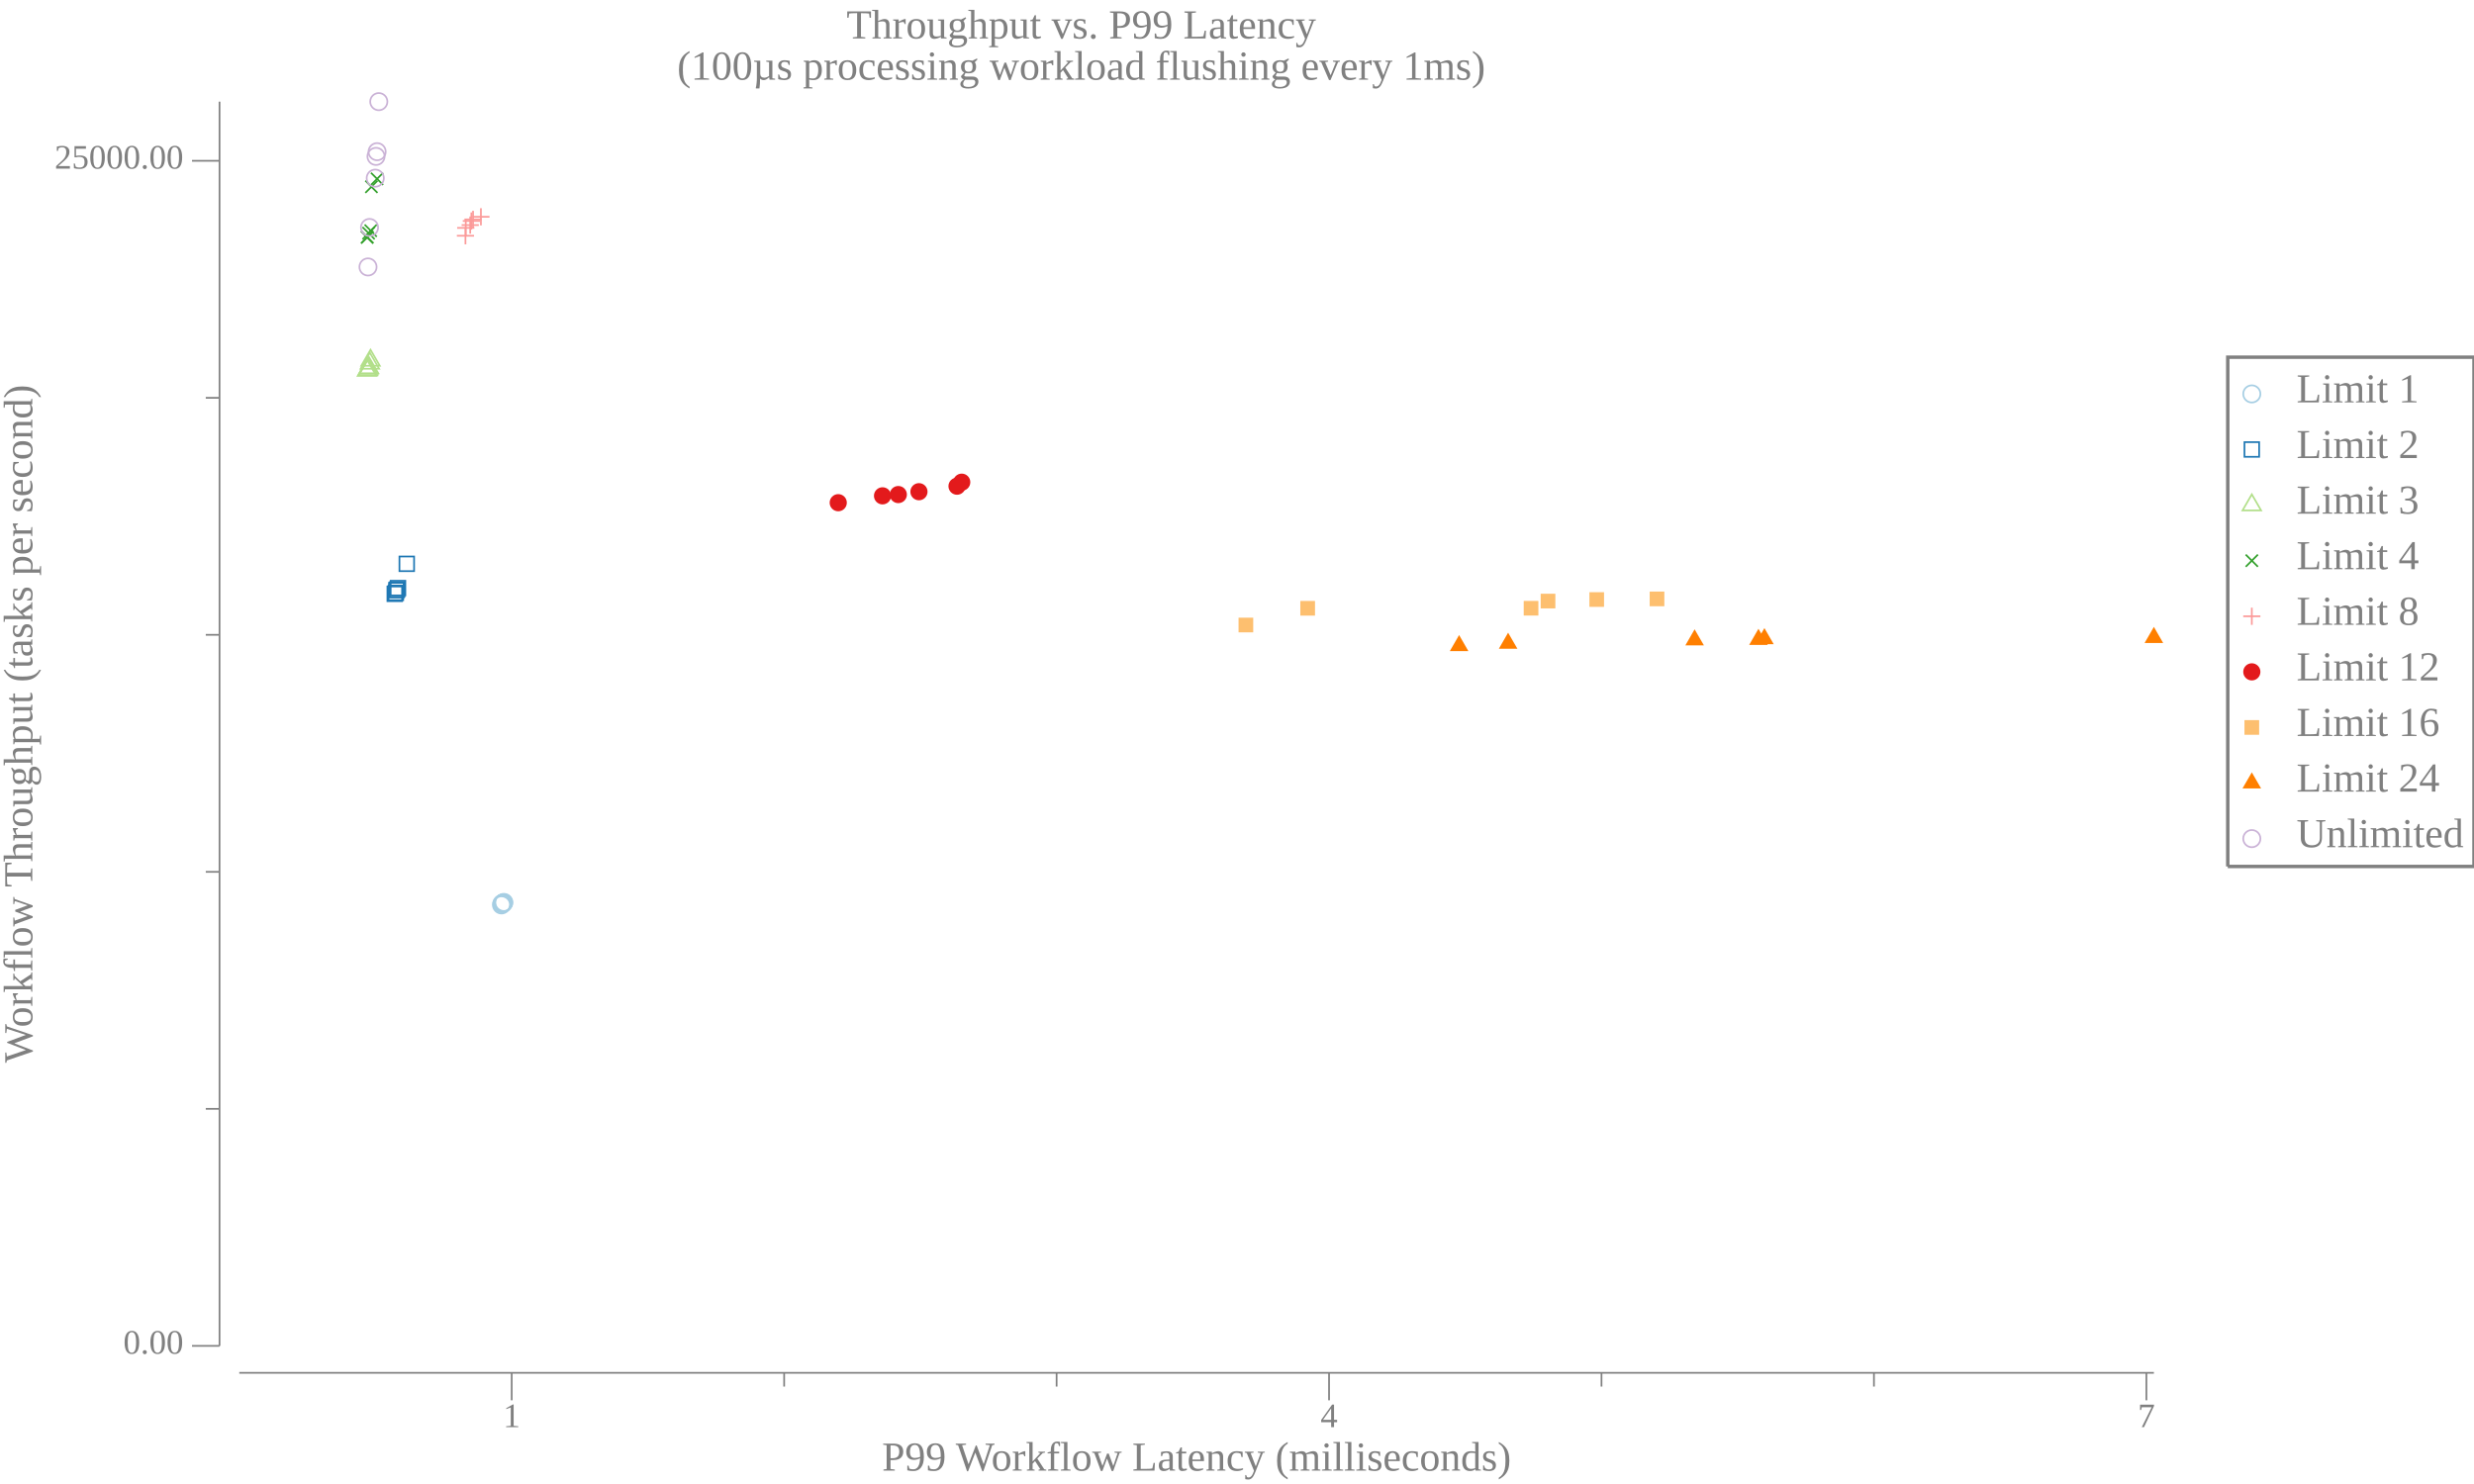
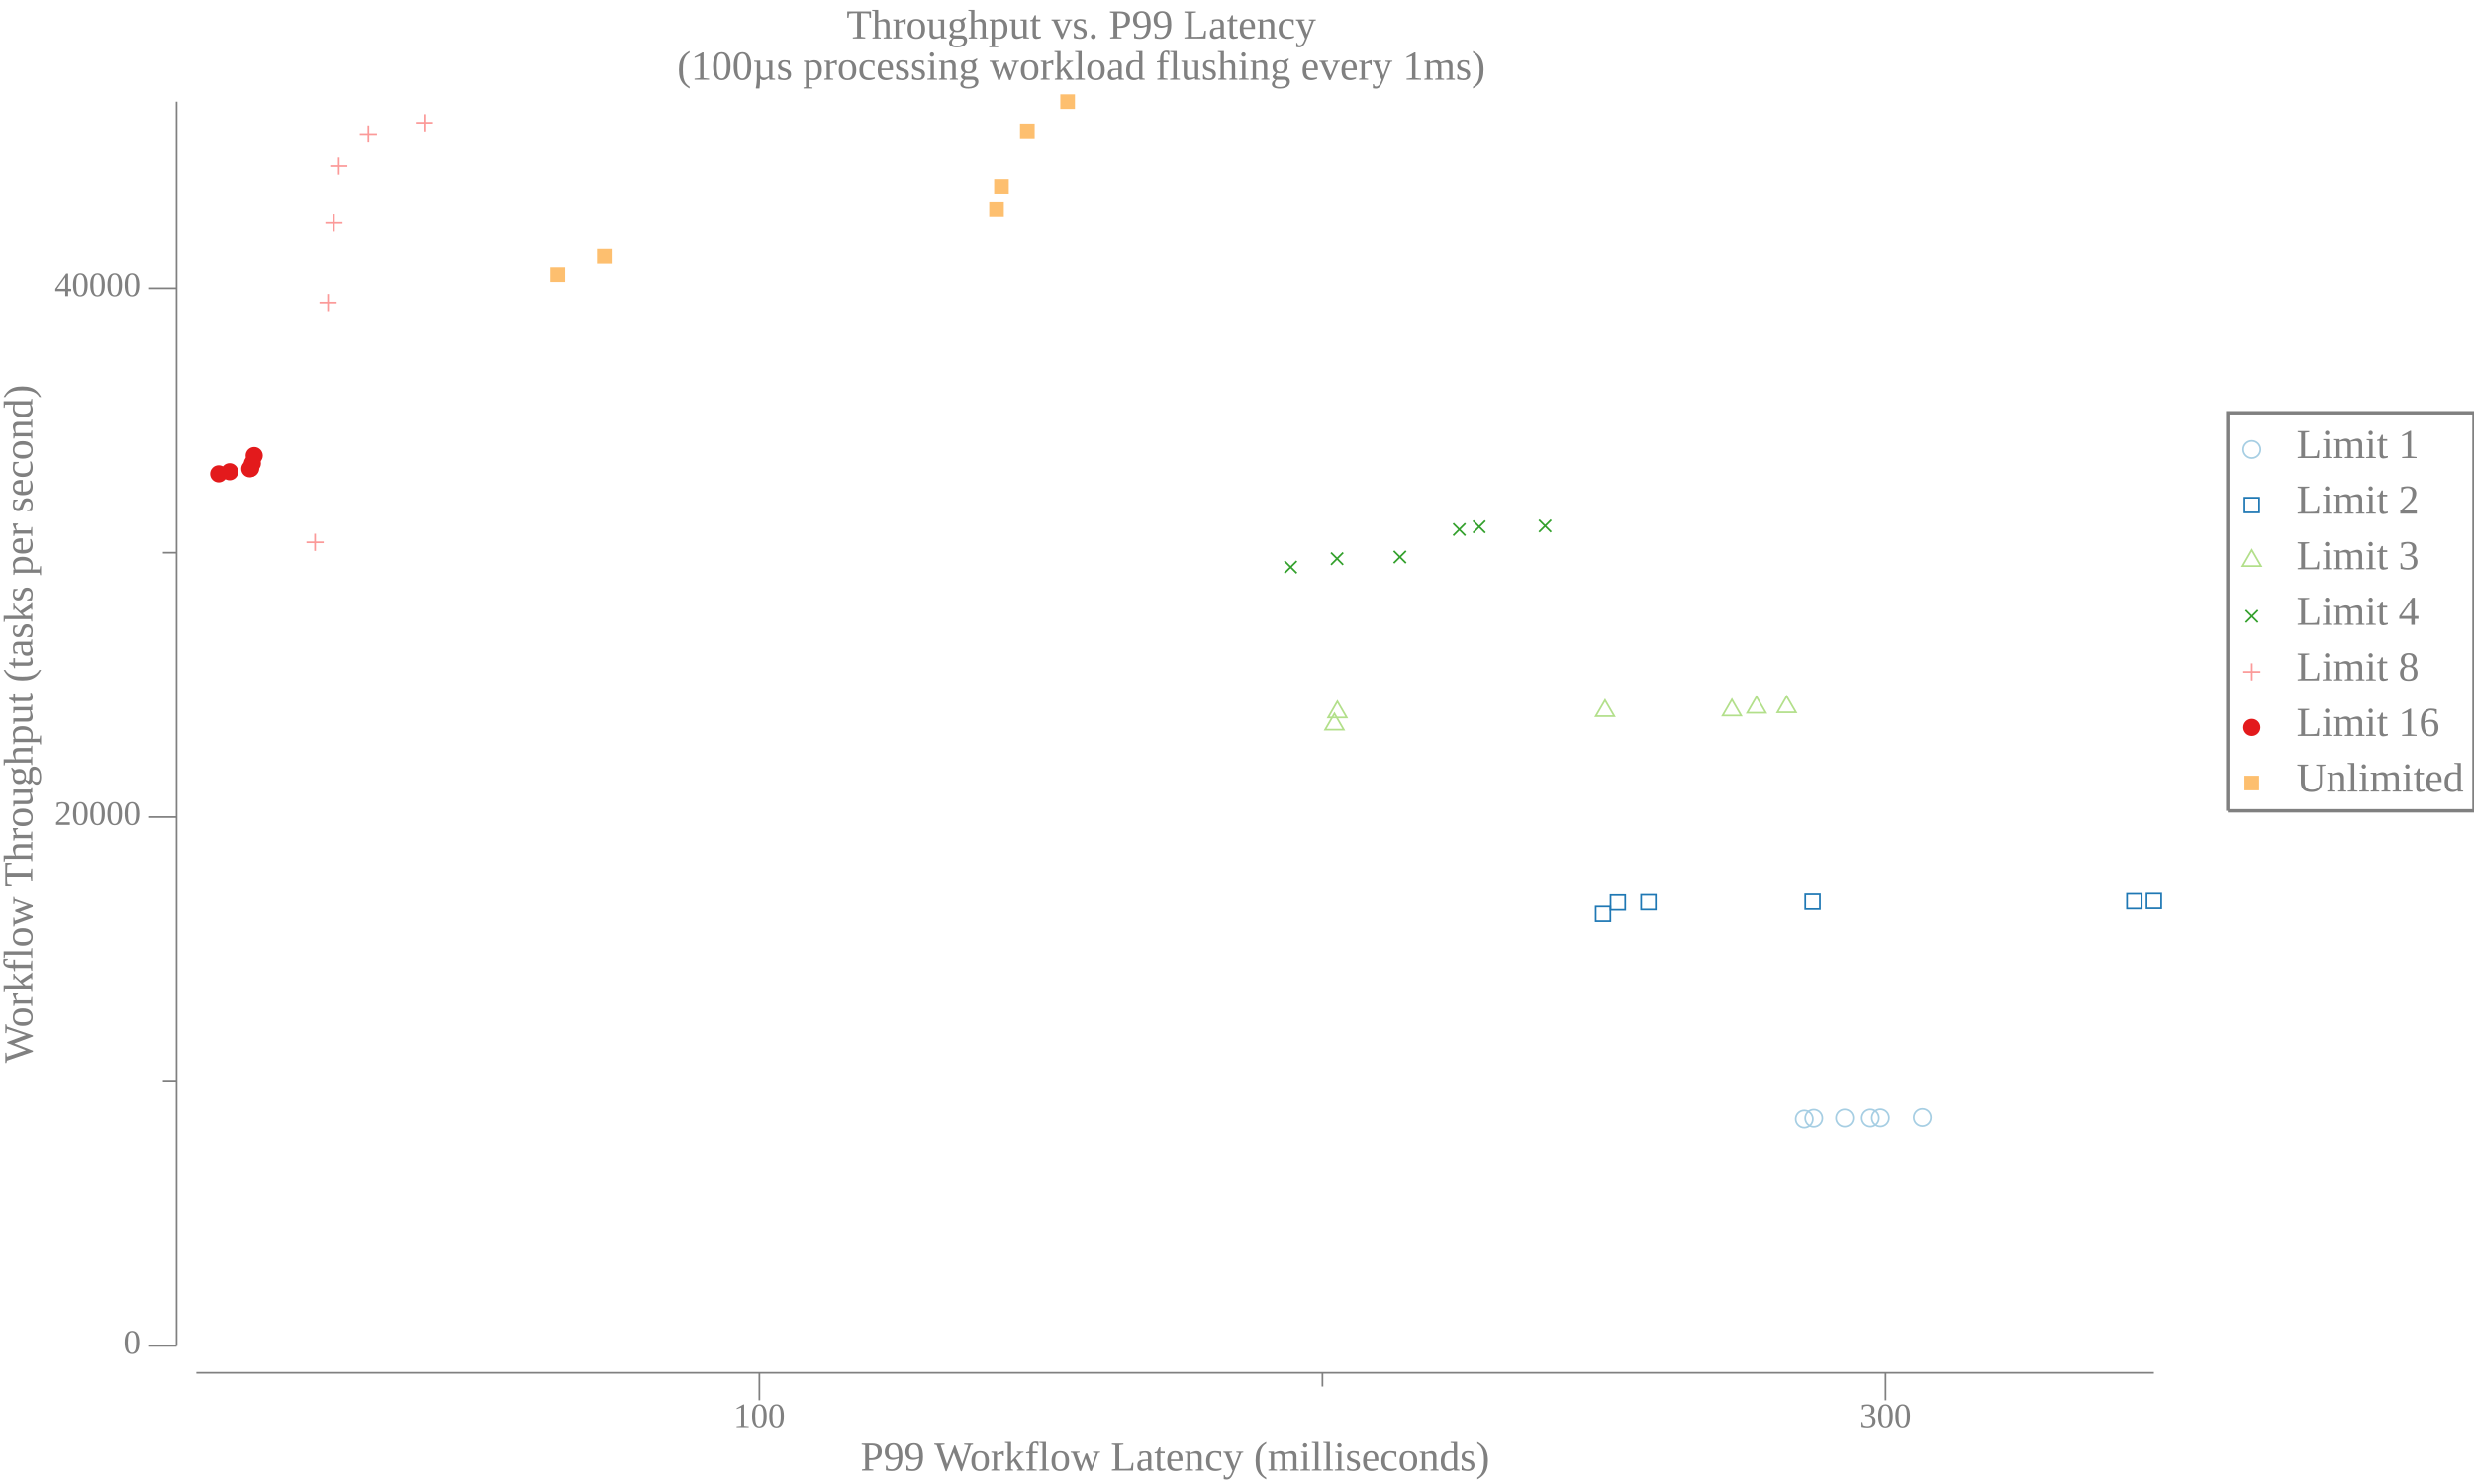
<svg xmlns="http://www.w3.org/2000/svg" width="720pt" height="432pt" viewBox="0 0 720 432">
  <g transform="scale(1, -1) translate(0, -432)">
-     <path d="M657.84,317.33A2.5,2.5 0 1 1 652.84,317.33A2.5,2.5 0 1 1 657.84,317.33Z" style="fill:none;stroke:#A6CEE3;stroke-width:0.5" />
-     <text x="668.34" y="-314.85" transform="scale(1, -1)" style="font-family:Liberation Serif;font-variant:normal;font-weight:normal;font-style:normal;font-size:12px;fill:#808080">Limit 1</text>
-     <path d="M653.2,299.02L657.47,299.02L657.47,303.29L653.2,303.29Z" style="fill:none;stroke:#1F78B4;stroke-width:0.5" />
-     <text x="668.34" y="-298.66" transform="scale(1, -1)" style="font-family:Liberation Serif;font-variant:normal;font-weight:normal;font-style:normal;font-size:12px;fill:#808080">Limit 2</text>
-     <path d="M655.34,288.09L652.63,283.41L658.04,283.41Z" style="fill:none;stroke:#B2DF8A;stroke-width:0.5" />
-     <text x="668.34" y="-282.48" transform="scale(1, -1)" style="font-family:Liberation Serif;font-variant:normal;font-weight:normal;font-style:normal;font-size:12px;fill:#808080">Limit 3</text>
-     <path d="M653.57,267.02L657.11,270.55" style="fill:none;stroke:#33A02C;stroke-width:0.5" />
-     <path d="M653.57,270.55L657.11,267.02" style="fill:none;stroke:#33A02C;stroke-width:0.5" />
-     <text x="668.34" y="-266.3" transform="scale(1, -1)" style="font-family:Liberation Serif;font-variant:normal;font-weight:normal;font-style:normal;font-size:12px;fill:#808080">Limit 4</text>
-     <path d="M655.34,255.1L655.34,250.1" style="fill:none;stroke:#FB9A99;stroke-width:0.5" />
-     <path d="M652.84,252.6L657.84,252.6" style="fill:none;stroke:#FB9A99;stroke-width:0.5" />
-     <text x="668.34" y="-250.11" transform="scale(1, -1)" style="font-family:Liberation Serif;font-variant:normal;font-weight:normal;font-style:normal;font-size:12px;fill:#808080">Limit 8</text>
-     <path d="M657.84,236.42A2.5,2.5 0 1 1 652.84,236.42A2.5,2.5 0 1 1 657.84,236.42Z" style="fill:#E31A1C" />
-     <text x="668.34" y="-233.93" transform="scale(1, -1)" style="font-family:Liberation Serif;font-variant:normal;font-weight:normal;font-style:normal;font-size:12px;fill:#808080">Limit 12</text>
-     <path d="M653.2,218.1L657.47,218.1L657.47,222.37L653.2,222.37Z" style="fill:#FDBF6F" />
+     <path d="M657.84,301.15A2.5,2.5 0 1 1 652.84,301.15A2.5,2.5 0 1 1 657.84,301.15Z" style="fill:none;stroke:#A6CEE3;stroke-width:0.5" />
+     <text x="668.34" y="-298.66" transform="scale(1, -1)" style="font-family:Liberation Serif;font-variant:normal;font-weight:normal;font-style:normal;font-size:12px;fill:#808080">Limit 1</text>
+     <path d="M653.2,282.83L657.47,282.83L657.47,287.1L653.2,287.1Z" style="fill:none;stroke:#1F78B4;stroke-width:0.5" />
+     <text x="668.34" y="-282.48" transform="scale(1, -1)" style="font-family:Liberation Serif;font-variant:normal;font-weight:normal;font-style:normal;font-size:12px;fill:#808080">Limit 2</text>
+     <path d="M655.34,271.91L652.63,267.22L658.04,267.22Z" style="fill:none;stroke:#B2DF8A;stroke-width:0.5" />
+     <text x="668.34" y="-266.3" transform="scale(1, -1)" style="font-family:Liberation Serif;font-variant:normal;font-weight:normal;font-style:normal;font-size:12px;fill:#808080">Limit 3</text>
+     <path d="M653.57,250.83L657.11,254.37" style="fill:none;stroke:#33A02C;stroke-width:0.5" />
+     <path d="M653.57,254.37L657.11,250.83" style="fill:none;stroke:#33A02C;stroke-width:0.5" />
+     <text x="668.34" y="-250.11" transform="scale(1, -1)" style="font-family:Liberation Serif;font-variant:normal;font-weight:normal;font-style:normal;font-size:12px;fill:#808080">Limit 4</text>
+     <path d="M655.34,238.92L655.34,233.92" style="fill:none;stroke:#FB9A99;stroke-width:0.5" />
+     <path d="M652.84,236.42L657.84,236.42" style="fill:none;stroke:#FB9A99;stroke-width:0.5" />
+     <text x="668.34" y="-233.93" transform="scale(1, -1)" style="font-family:Liberation Serif;font-variant:normal;font-weight:normal;font-style:normal;font-size:12px;fill:#808080">Limit 8</text>
+     <path d="M657.84,220.23A2.5,2.5 0 1 1 652.84,220.23A2.5,2.5 0 1 1 657.84,220.23Z" style="fill:#E31A1C" />
    <text x="668.34" y="-217.75" transform="scale(1, -1)" style="font-family:Liberation Serif;font-variant:normal;font-weight:normal;font-style:normal;font-size:12px;fill:#808080">Limit 16</text>
-     <path d="M655.34,207.17L652.63,202.49L658.04,202.49Z" style="fill:#FF7F00" />
-     <text x="668.34" y="-201.56" transform="scale(1, -1)" style="font-family:Liberation Serif;font-variant:normal;font-weight:normal;font-style:normal;font-size:12px;fill:#808080">Limit 24</text>
-     <path d="M657.84,187.87A2.5,2.5 0 1 1 652.84,187.87A2.5,2.5 0 1 1 657.84,187.87Z" style="fill:none;stroke:#CAB2D6;stroke-width:0.5" />
-     <text x="668.34" y="-185.38" transform="scale(1, -1)" style="font-family:Liberation Serif;font-variant:normal;font-weight:normal;font-style:normal;font-size:12px;fill:#808080">Unlimited</text>
-     <path d="M648.34,179.77L648.34,328.02L720,328.02L720,179.77L648.34,179.77" style="fill:none;stroke:#808080" />
+     <path d="M653.2,201.92L657.47,201.92L657.47,206.18L653.2,206.18Z" style="fill:#FDBF6F" />
+     <text x="668.34" y="-201.56" transform="scale(1, -1)" style="font-family:Liberation Serif;font-variant:normal;font-weight:normal;font-style:normal;font-size:12px;fill:#808080">Unlimited</text>
+     <path d="M648.34,195.96L648.34,311.84L720,311.84L720,195.96L648.34,195.96" style="fill:none;stroke:#808080" />
    <path d="M0,0L629.34,0L629.34,432L0,432Z" style="fill:#-8000000000000000-8000000000000000-8000000000000000;fill-opacity:0" />
    <text x="246.35" y="-420.81" transform="scale(1, -1)" style="font-family:Liberation Serif;font-variant:normal;font-weight:normal;font-style:normal;font-size:12px;fill:#808080">Throughput vs. P99 Latency</text>
    <text x="197.07" y="-408.81" transform="scale(1, -1)" style="font-family:Liberation Serif;font-variant:normal;font-weight:normal;font-style:normal;font-size:12px;fill:#808080">(100µs processing workload flushing every 1ms)</text>
-     <text x="256.68" y="-3.902" transform="scale(1, -1)" style="font-family:Liberation Serif;font-variant:normal;font-weight:normal;font-style:normal;font-size:12px;fill:#808080">P99 Workflow Latency (milliseconds)</text>
-     <text x="146.42" y="-16.541" transform="scale(1, -1)" style="font-family:Liberation Serif;font-variant:normal;font-weight:normal;font-style:normal;font-size:10px;fill:#808080">1</text>
-     <text x="384.29" y="-16.541" transform="scale(1, -1)" style="font-family:Liberation Serif;font-variant:normal;font-weight:normal;font-style:normal;font-size:10px;fill:#808080">4</text>
-     <text x="622.16" y="-16.541" transform="scale(1, -1)" style="font-family:Liberation Serif;font-variant:normal;font-weight:normal;font-style:normal;font-size:10px;fill:#808080">7</text>
-     <path d="M148.92,24.363L148.92,32.363" style="fill:none;stroke:#808080;stroke-width:0.5" />
-     <path d="M386.79,24.363L386.79,32.363" style="fill:none;stroke:#808080;stroke-width:0.5" />
-     <path d="M624.66,24.363L624.66,32.363" style="fill:none;stroke:#808080;stroke-width:0.5" />
-     <path d="M228.21,28.363L228.21,32.363" style="fill:none;stroke:#808080;stroke-width:0.5" />
-     <path d="M307.5,28.363L307.5,32.363" style="fill:none;stroke:#808080;stroke-width:0.5" />
-     <path d="M466.08,28.363L466.08,32.363" style="fill:none;stroke:#808080;stroke-width:0.5" />
-     <path d="M545.37,28.363L545.37,32.363" style="fill:none;stroke:#808080;stroke-width:0.5" />
-     <path d="M69.635,32.363L626.84,32.363" style="fill:none;stroke:#808080;stroke-width:0.5" />
+     <text x="250.43" y="-3.902" transform="scale(1, -1)" style="font-family:Liberation Serif;font-variant:normal;font-weight:normal;font-style:normal;font-size:12px;fill:#808080">P99 Workflow Latency (milliseconds)</text>
+     <text x="213.5" y="-16.541" transform="scale(1, -1)" style="font-family:Liberation Serif;font-variant:normal;font-weight:normal;font-style:normal;font-size:10px;fill:#808080">100</text>
+     <text x="541.24" y="-16.541" transform="scale(1, -1)" style="font-family:Liberation Serif;font-variant:normal;font-weight:normal;font-style:normal;font-size:10px;fill:#808080">300</text>
+     <path d="M221,24.363L221,32.363" style="fill:none;stroke:#808080;stroke-width:0.5" />
+     <path d="M548.74,24.363L548.74,32.363" style="fill:none;stroke:#808080;stroke-width:0.5" />
+     <path d="M384.87,28.363L384.87,32.363" style="fill:none;stroke:#808080;stroke-width:0.5" />
+     <path d="M57.135,32.363L626.84,32.363" style="fill:none;stroke:#808080;stroke-width:0.5" />
    <g transform="rotate(90)">
      <text x="122.59" y="9.387" transform="scale(1, -1)" style="font-family:Liberation Serif;font-variant:normal;font-weight:normal;font-style:normal;font-size:12px;fill:#808080">Workflow Throughput (tasks per second)</text>
    </g>
-     <text x="35.885" y="-37.924" transform="scale(1, -1)" style="font-family:Liberation Serif;font-variant:normal;font-weight:normal;font-style:normal;font-size:10px;fill:#808080">0.00</text>
-     <text x="15.885" y="-382.91" transform="scale(1, -1)" style="font-family:Liberation Serif;font-variant:normal;font-weight:normal;font-style:normal;font-size:10px;fill:#808080">25000.00</text>
-     <path d="M55.885,40.209L63.885,40.209" style="fill:none;stroke:#808080;stroke-width:0.5" />
-     <path d="M55.885,385.19L63.885,385.19" style="fill:none;stroke:#808080;stroke-width:0.5" />
-     <path d="M59.885,109.21L63.885,109.21" style="fill:none;stroke:#808080;stroke-width:0.5" />
-     <path d="M59.885,178.2L63.885,178.2" style="fill:none;stroke:#808080;stroke-width:0.5" />
-     <path d="M59.885,247.2L63.885,247.2" style="fill:none;stroke:#808080;stroke-width:0.5" />
-     <path d="M59.885,316.19L63.885,316.19" style="fill:none;stroke:#808080;stroke-width:0.5" />
-     <path d="M63.885,40.209L63.885,402.41" style="fill:none;stroke:#808080;stroke-width:0.5" />
-     <path d="M148.45,168.57A2.5,2.5 0 1 1 143.45,168.57A2.5,2.5 0 1 1 148.45,168.57Z" style="fill:none;stroke:#A6CEE3;stroke-width:0.5" />
-     <path d="M148.55,168.93A2.5,2.5 0 1 1 143.55,168.93A2.5,2.5 0 1 1 148.55,168.93Z" style="fill:none;stroke:#A6CEE3;stroke-width:0.5" />
-     <path d="M148.77,169A2.5,2.5 0 1 1 143.77,169A2.5,2.5 0 1 1 148.77,169Z" style="fill:none;stroke:#A6CEE3;stroke-width:0.5" />
-     <path d="M148.91,169.05A2.5,2.5 0 1 1 143.91,169.05A2.5,2.5 0 1 1 148.91,169.05Z" style="fill:none;stroke:#A6CEE3;stroke-width:0.5" />
-     <path d="M149.04,169.18A2.5,2.5 0 1 1 144.04,169.18A2.5,2.5 0 1 1 149.04,169.18Z" style="fill:none;stroke:#A6CEE3;stroke-width:0.5" />
-     <path d="M149.14,169.3A2.5,2.5 0 1 1 144.14,169.3A2.5,2.5 0 1 1 149.14,169.3Z" style="fill:none;stroke:#A6CEE3;stroke-width:0.5" />
-     <path d="M112.75,257L117.02,257L117.02,261.27L112.75,261.27Z" style="fill:none;stroke:#1F78B4;stroke-width:0.5" />
-     <path d="M113.07,257.29L117.34,257.29L117.34,261.56L113.07,261.56Z" style="fill:none;stroke:#1F78B4;stroke-width:0.5" />
-     <path d="M113.21,258.08L117.47,258.08L117.47,262.34L113.21,262.34Z" style="fill:none;stroke:#1F78B4;stroke-width:0.5" />
-     <path d="M113.42,258.24L117.69,258.24L117.69,262.51L113.42,262.51Z" style="fill:none;stroke:#1F78B4;stroke-width:0.5" />
-     <path d="M113.69,258.67L117.96,258.67L117.96,262.94L113.69,262.94Z" style="fill:none;stroke:#1F78B4;stroke-width:0.5" />
-     <path d="M116.25,265.74L120.51,265.74L120.51,270L116.25,270Z" style="fill:none;stroke:#1F78B4;stroke-width:0.5" />
-     <path d="M106.81,327.25L104.1,322.57L109.52,322.57Z" style="fill:none;stroke:#B2DF8A;stroke-width:0.5" />
-     <path d="M107.11,327.46L104.4,322.77L109.81,322.77Z" style="fill:none;stroke:#B2DF8A;stroke-width:0.5" />
-     <path d="M107.2,327.87L104.5,323.19L109.91,323.19Z" style="fill:none;stroke:#B2DF8A;stroke-width:0.5" />
-     <path d="M107.4,328.01L104.69,323.33L110.1,323.33Z" style="fill:none;stroke:#B2DF8A;stroke-width:0.5" />
-     <path d="M107.64,329.34L104.93,324.65L110.34,324.65Z" style="fill:none;stroke:#B2DF8A;stroke-width:0.5" />
-     <path d="M107.83,330.19L105.13,325.51L110.54,325.51Z" style="fill:none;stroke:#B2DF8A;stroke-width:0.5" />
-     <path d="M105.08,361.12L108.61,364.66" style="fill:none;stroke:#33A02C;stroke-width:0.5" />
-     <path d="M105.08,364.66L108.61,361.12" style="fill:none;stroke:#33A02C;stroke-width:0.5" />
-     <path d="M105.12,361.22L108.66,364.76" style="fill:none;stroke:#33A02C;stroke-width:0.5" />
-     <path d="M105.12,364.76L108.66,361.22" style="fill:none;stroke:#33A02C;stroke-width:0.5" />
-     <path d="M105.5,362.35L109.04,365.89" style="fill:none;stroke:#33A02C;stroke-width:0.5" />
-     <path d="M105.5,365.89L109.04,362.35" style="fill:none;stroke:#33A02C;stroke-width:0.5" />
-     <path d="M106.12,363.08L109.65,366.62" style="fill:none;stroke:#33A02C;stroke-width:0.5" />
-     <path d="M106.12,366.62L109.65,363.08" style="fill:none;stroke:#33A02C;stroke-width:0.5" />
-     <path d="M106.33,375.86L109.86,379.4" style="fill:none;stroke:#33A02C;stroke-width:0.5" />
-     <path d="M106.33,379.4L109.86,375.86" style="fill:none;stroke:#33A02C;stroke-width:0.5" />
-     <path d="M107.97,378.17L111.5,381.7" style="fill:none;stroke:#33A02C;stroke-width:0.5" />
-     <path d="M107.97,381.7L111.5,378.17" style="fill:none;stroke:#33A02C;stroke-width:0.5" />
-     <path d="M135.46,365.87L135.46,360.87" style="fill:none;stroke:#FB9A99;stroke-width:0.5" />
-     <path d="M132.96,363.37L137.96,363.37" style="fill:none;stroke:#FB9A99;stroke-width:0.5" />
-     <path d="M135.55,368.16L135.55,363.16" style="fill:none;stroke:#FB9A99;stroke-width:0.5" />
-     <path d="M133.05,365.66L138.05,365.66" style="fill:none;stroke:#FB9A99;stroke-width:0.5" />
-     <path d="M136.85,368.98L136.85,363.98" style="fill:none;stroke:#FB9A99;stroke-width:0.5" />
-     <path d="M134.35,366.48L139.35,366.48" style="fill:none;stroke:#FB9A99;stroke-width:0.5" />
-     <path d="M137.18,370.17L137.18,365.17" style="fill:none;stroke:#FB9A99;stroke-width:0.5" />
-     <path d="M134.68,367.67L139.68,367.67" style="fill:none;stroke:#FB9A99;stroke-width:0.5" />
-     <path d="M137.67,370.63L137.67,365.63" style="fill:none;stroke:#FB9A99;stroke-width:0.5" />
-     <path d="M135.17,368.13L140.17,368.13" style="fill:none;stroke:#FB9A99;stroke-width:0.5" />
-     <path d="M139.96,371.39L139.96,366.39" style="fill:none;stroke:#FB9A99;stroke-width:0.5" />
-     <path d="M137.46,368.89L142.46,368.89" style="fill:none;stroke:#FB9A99;stroke-width:0.5" />
-     <path d="M246.45,285.66A2.5,2.5 0 1 1 241.45,285.66A2.5,2.5 0 1 1 246.45,285.66Z" style="fill:#E31A1C" />
-     <path d="M259.34,287.66A2.5,2.5 0 1 1 254.34,287.66A2.5,2.5 0 1 1 259.34,287.66Z" style="fill:#E31A1C" />
-     <path d="M263.93,288.03A2.5,2.5 0 1 1 258.93,288.03A2.5,2.5 0 1 1 263.93,288.03Z" style="fill:#E31A1C" />
-     <path d="M269.94,288.86A2.5,2.5 0 1 1 264.94,288.86A2.5,2.5 0 1 1 269.94,288.86Z" style="fill:#E31A1C" />
-     <path d="M281.02,290.47A2.5,2.5 0 1 1 276.02,290.47A2.5,2.5 0 1 1 281.02,290.47Z" style="fill:#E31A1C" />
-     <path d="M282.39,291.63A2.5,2.5 0 1 1 277.39,291.63A2.5,2.5 0 1 1 282.39,291.63Z" style="fill:#E31A1C" />
-     <path d="M360.45,247.92L364.72,247.92L364.72,252.19L360.45,252.19Z" style="fill:#FDBF6F" />
-     <path d="M378.43,252.79L382.7,252.79L382.7,257.06L378.43,257.06Z" style="fill:#FDBF6F" />
-     <path d="M443.44,252.81L447.71,252.81L447.71,257.07L443.44,257.07Z" style="fill:#FDBF6F" />
-     <path d="M448.38,254.89L452.65,254.89L452.65,259.16L448.38,259.16Z" style="fill:#FDBF6F" />
-     <path d="M462.56,255.34L466.82,255.34L466.82,259.61L462.56,259.61Z" style="fill:#FDBF6F" />
-     <path d="M480.1,255.52L484.37,255.52L484.37,259.79L480.1,259.79Z" style="fill:#FDBF6F" />
-     <path d="M424.64,247.14L421.93,242.45L427.34,242.45Z" style="fill:#FF7F00" />
-     <path d="M438.9,247.83L436.2,243.14L441.61,243.14Z" style="fill:#FF7F00" />
-     <path d="M493.18,248.81L490.48,244.12L495.89,244.12Z" style="fill:#FF7F00" />
-     <path d="M511.76,248.96L509.06,244.27L514.47,244.27Z" style="fill:#FF7F00" />
-     <path d="M513.49,249.16L510.79,244.48L516.2,244.48Z" style="fill:#FF7F00" />
-     <path d="M626.84,249.51L624.13,244.82L629.54,244.82Z" style="fill:#FF7F00" />
-     <path d="M109.6,354.29A2.5,2.5 0 1 1 104.6,354.29A2.5,2.5 0 1 1 109.6,354.29Z" style="fill:none;stroke:#CAB2D6;stroke-width:0.5" />
-     <path d="M110.04,365.78A2.5,2.5 0 1 1 105.04,365.78A2.5,2.5 0 1 1 110.04,365.78Z" style="fill:none;stroke:#CAB2D6;stroke-width:0.5" />
-     <path d="M111.71,380.14A2.5,2.5 0 1 1 106.71,380.14A2.5,2.5 0 1 1 111.71,380.14Z" style="fill:none;stroke:#CAB2D6;stroke-width:0.5" />
-     <path d="M111.93,386.47A2.5,2.5 0 1 1 106.93,386.47A2.5,2.5 0 1 1 111.93,386.47Z" style="fill:none;stroke:#CAB2D6;stroke-width:0.5" />
-     <path d="M112.25,387.84A2.5,2.5 0 1 1 107.25,387.84A2.5,2.5 0 1 1 112.25,387.84Z" style="fill:none;stroke:#CAB2D6;stroke-width:0.5" />
-     <path d="M112.74,402.41A2.5,2.5 0 1 1 107.74,402.41A2.5,2.5 0 1 1 112.74,402.41Z" style="fill:none;stroke:#CAB2D6;stroke-width:0.5" />
+     <text x="35.885" y="-37.924" transform="scale(1, -1)" style="font-family:Liberation Serif;font-variant:normal;font-weight:normal;font-style:normal;font-size:10px;fill:#808080">0</text>
+     <text x="15.885" y="-191.86" transform="scale(1, -1)" style="font-family:Liberation Serif;font-variant:normal;font-weight:normal;font-style:normal;font-size:10px;fill:#808080">20000</text>
+     <text x="15.885" y="-345.79" transform="scale(1, -1)" style="font-family:Liberation Serif;font-variant:normal;font-weight:normal;font-style:normal;font-size:10px;fill:#808080">40000</text>
+     <path d="M43.385,40.209L51.385,40.209" style="fill:none;stroke:#808080;stroke-width:0.5" />
+     <path d="M43.385,194.14L51.385,194.14" style="fill:none;stroke:#808080;stroke-width:0.5" />
+     <path d="M43.385,348.07L51.385,348.07" style="fill:none;stroke:#808080;stroke-width:0.5" />
+     <path d="M47.385,117.18L51.385,117.18" style="fill:none;stroke:#808080;stroke-width:0.5" />
+     <path d="M47.385,271.11L51.385,271.11" style="fill:none;stroke:#808080;stroke-width:0.5" />
+     <path d="M51.385,40.209L51.385,402.41" style="fill:none;stroke:#808080;stroke-width:0.5" />
+     <path d="M527.59,106.28A2.5,2.5 0 1 1 522.59,106.28A2.5,2.5 0 1 1 527.59,106.28Z" style="fill:none;stroke:#A6CEE3;stroke-width:0.5" />
+     <path d="M530.36,106.52A2.5,2.5 0 1 1 525.36,106.52A2.5,2.5 0 1 1 530.36,106.52Z" style="fill:none;stroke:#A6CEE3;stroke-width:0.5" />
+     <path d="M539.34,106.57A2.5,2.5 0 1 1 534.34,106.57A2.5,2.5 0 1 1 539.34,106.57Z" style="fill:none;stroke:#A6CEE3;stroke-width:0.5" />
+     <path d="M546.81,106.58A2.5,2.5 0 1 1 541.81,106.58A2.5,2.5 0 1 1 546.81,106.58Z" style="fill:none;stroke:#A6CEE3;stroke-width:0.5" />
+     <path d="M549.74,106.62A2.5,2.5 0 1 1 544.74,106.62A2.5,2.5 0 1 1 549.74,106.62Z" style="fill:none;stroke:#A6CEE3;stroke-width:0.5" />
+     <path d="M561.96,106.73A2.5,2.5 0 1 1 556.96,106.73A2.5,2.5 0 1 1 561.96,106.73Z" style="fill:none;stroke:#A6CEE3;stroke-width:0.5" />
+     <path d="M464.39,163.85L468.66,163.85L468.66,168.11L464.39,168.11Z" style="fill:none;stroke:#1F78B4;stroke-width:0.5" />
+     <path d="M468.72,167.15L472.98,167.15L472.98,171.42L468.72,171.42Z" style="fill:none;stroke:#1F78B4;stroke-width:0.5" />
+     <path d="M477.62,167.23L481.89,167.23L481.89,171.5L477.62,171.5Z" style="fill:none;stroke:#1F78B4;stroke-width:0.5" />
+     <path d="M525.37,167.37L529.64,167.37L529.64,171.64L525.37,171.64Z" style="fill:none;stroke:#1F78B4;stroke-width:0.5" />
+     <path d="M619.02,167.52L623.29,167.52L623.29,171.79L619.02,171.79Z" style="fill:none;stroke:#1F78B4;stroke-width:0.5" />
+     <path d="M624.7,167.59L628.97,167.59L628.97,171.85L624.7,171.85Z" style="fill:none;stroke:#1F78B4;stroke-width:0.5" />
+     <path d="M388.36,224.27L385.66,219.58L391.07,219.58Z" style="fill:none;stroke:#B2DF8A;stroke-width:0.5" />
+     <path d="M389.22,227.81L386.52,223.12L391.93,223.12Z" style="fill:none;stroke:#B2DF8A;stroke-width:0.5" />
+     <path d="M467.11,228.18L464.4,223.5L469.82,223.5Z" style="fill:none;stroke:#B2DF8A;stroke-width:0.5" />
+     <path d="M504.03,228.37L501.32,223.68L506.73,223.68Z" style="fill:none;stroke:#B2DF8A;stroke-width:0.5" />
+     <path d="M511.19,229.18L508.49,224.49L513.9,224.49Z" style="fill:none;stroke:#B2DF8A;stroke-width:0.5" />
+     <path d="M519.96,229.31L517.26,224.62L522.67,224.62Z" style="fill:none;stroke:#B2DF8A;stroke-width:0.5" />
+     <path d="M373.84,265.15L377.38,268.68" style="fill:none;stroke:#33A02C;stroke-width:0.5" />
+     <path d="M373.84,268.68L377.38,265.15" style="fill:none;stroke:#33A02C;stroke-width:0.5" />
+     <path d="M387.36,267.6L390.89,271.14" style="fill:none;stroke:#33A02C;stroke-width:0.5" />
+     <path d="M387.36,271.14L390.89,267.6" style="fill:none;stroke:#33A02C;stroke-width:0.5" />
+     <path d="M405.63,268.09L409.17,271.62" style="fill:none;stroke:#33A02C;stroke-width:0.5" />
+     <path d="M405.63,271.62L409.17,268.09" style="fill:none;stroke:#33A02C;stroke-width:0.5" />
+     <path d="M422.93,276.1L426.46,279.63" style="fill:none;stroke:#33A02C;stroke-width:0.5" />
+     <path d="M422.93,279.63L426.46,276.1" style="fill:none;stroke:#33A02C;stroke-width:0.5" />
+     <path d="M428.71,276.89L432.24,280.43" style="fill:none;stroke:#33A02C;stroke-width:0.5" />
+     <path d="M428.71,280.43L432.24,276.89" style="fill:none;stroke:#33A02C;stroke-width:0.5" />
+     <path d="M447.9,277.14L451.43,280.67" style="fill:none;stroke:#33A02C;stroke-width:0.5" />
+     <path d="M447.9,280.67L451.43,277.14" style="fill:none;stroke:#33A02C;stroke-width:0.5" />
+     <path d="M91.704,276.63L91.704,271.63" style="fill:none;stroke:#FB9A99;stroke-width:0.5" />
+     <path d="M89.204,274.13L94.204,274.13" style="fill:none;stroke:#FB9A99;stroke-width:0.5" />
+     <path d="M95.477,346.42L95.477,341.42" style="fill:none;stroke:#FB9A99;stroke-width:0.5" />
+     <path d="M92.977,343.92L97.977,343.92" style="fill:none;stroke:#FB9A99;stroke-width:0.5" />
+     <path d="M97.191,369.78L97.191,364.78" style="fill:none;stroke:#FB9A99;stroke-width:0.5" />
+     <path d="M94.691,367.28L99.691,367.28" style="fill:none;stroke:#FB9A99;stroke-width:0.5" />
+     <path d="M98.601,386.12L98.601,381.12" style="fill:none;stroke:#FB9A99;stroke-width:0.5" />
+     <path d="M96.101,383.62L101.1,383.62" style="fill:none;stroke:#FB9A99;stroke-width:0.5" />
+     <path d="M107.21,395.49L107.21,390.49" style="fill:none;stroke:#FB9A99;stroke-width:0.5" />
+     <path d="M104.71,392.99L109.71,392.99" style="fill:none;stroke:#FB9A99;stroke-width:0.5" />
+     <path d="M123.52,398.76L123.52,393.76" style="fill:none;stroke:#FB9A99;stroke-width:0.5" />
+     <path d="M121.02,396.26L126.02,396.26" style="fill:none;stroke:#FB9A99;stroke-width:0.5" />
+     <path d="M66.152,294.06A2.5,2.5 0 1 1 61.152,294.06A2.5,2.5 0 1 1 66.152,294.06Z" style="fill:#E31A1C" />
+     <path d="M69.339,294.67A2.5,2.5 0 1 1 64.339,294.67A2.5,2.5 0 1 1 69.339,294.67Z" style="fill:#E31A1C" />
+     <path d="M75.19,295.53A2.5,2.5 0 1 1 70.19,295.53A2.5,2.5 0 1 1 75.19,295.53Z" style="fill:#E31A1C" />
+     <path d="M75.464,295.65A2.5,2.5 0 1 1 70.464,295.65A2.5,2.5 0 1 1 75.464,295.65Z" style="fill:#E31A1C" />
+     <path d="M75.949,297.1A2.5,2.5 0 1 1 70.949,297.1A2.5,2.5 0 1 1 75.949,297.1Z" style="fill:#E31A1C" />
+     <path d="M76.487,299.37A2.5,2.5 0 1 1 71.487,299.37A2.5,2.5 0 1 1 76.487,299.37Z" style="fill:#E31A1C" />
+     <path d="M160.19,349.9L164.46,349.9L164.46,354.16L160.19,354.16Z" style="fill:#FDBF6F" />
+     <path d="M173.75,355.22L178.02,355.22L178.02,359.49L173.75,359.49Z" style="fill:#FDBF6F" />
+     <path d="M287.89,369.01L292.15,369.01L292.15,373.27L287.89,373.27Z" style="fill:#FDBF6F" />
+     <path d="M289.32,375.56L293.59,375.56L293.59,379.82L289.32,379.82Z" style="fill:#FDBF6F" />
+     <path d="M296.85,391.77L301.12,391.77L301.12,396.03L296.85,396.03Z" style="fill:#FDBF6F" />
+     <path d="M308.58,400.28L312.84,400.28L312.84,404.55L308.58,404.55Z" style="fill:#FDBF6F" />
  </g>
</svg>
